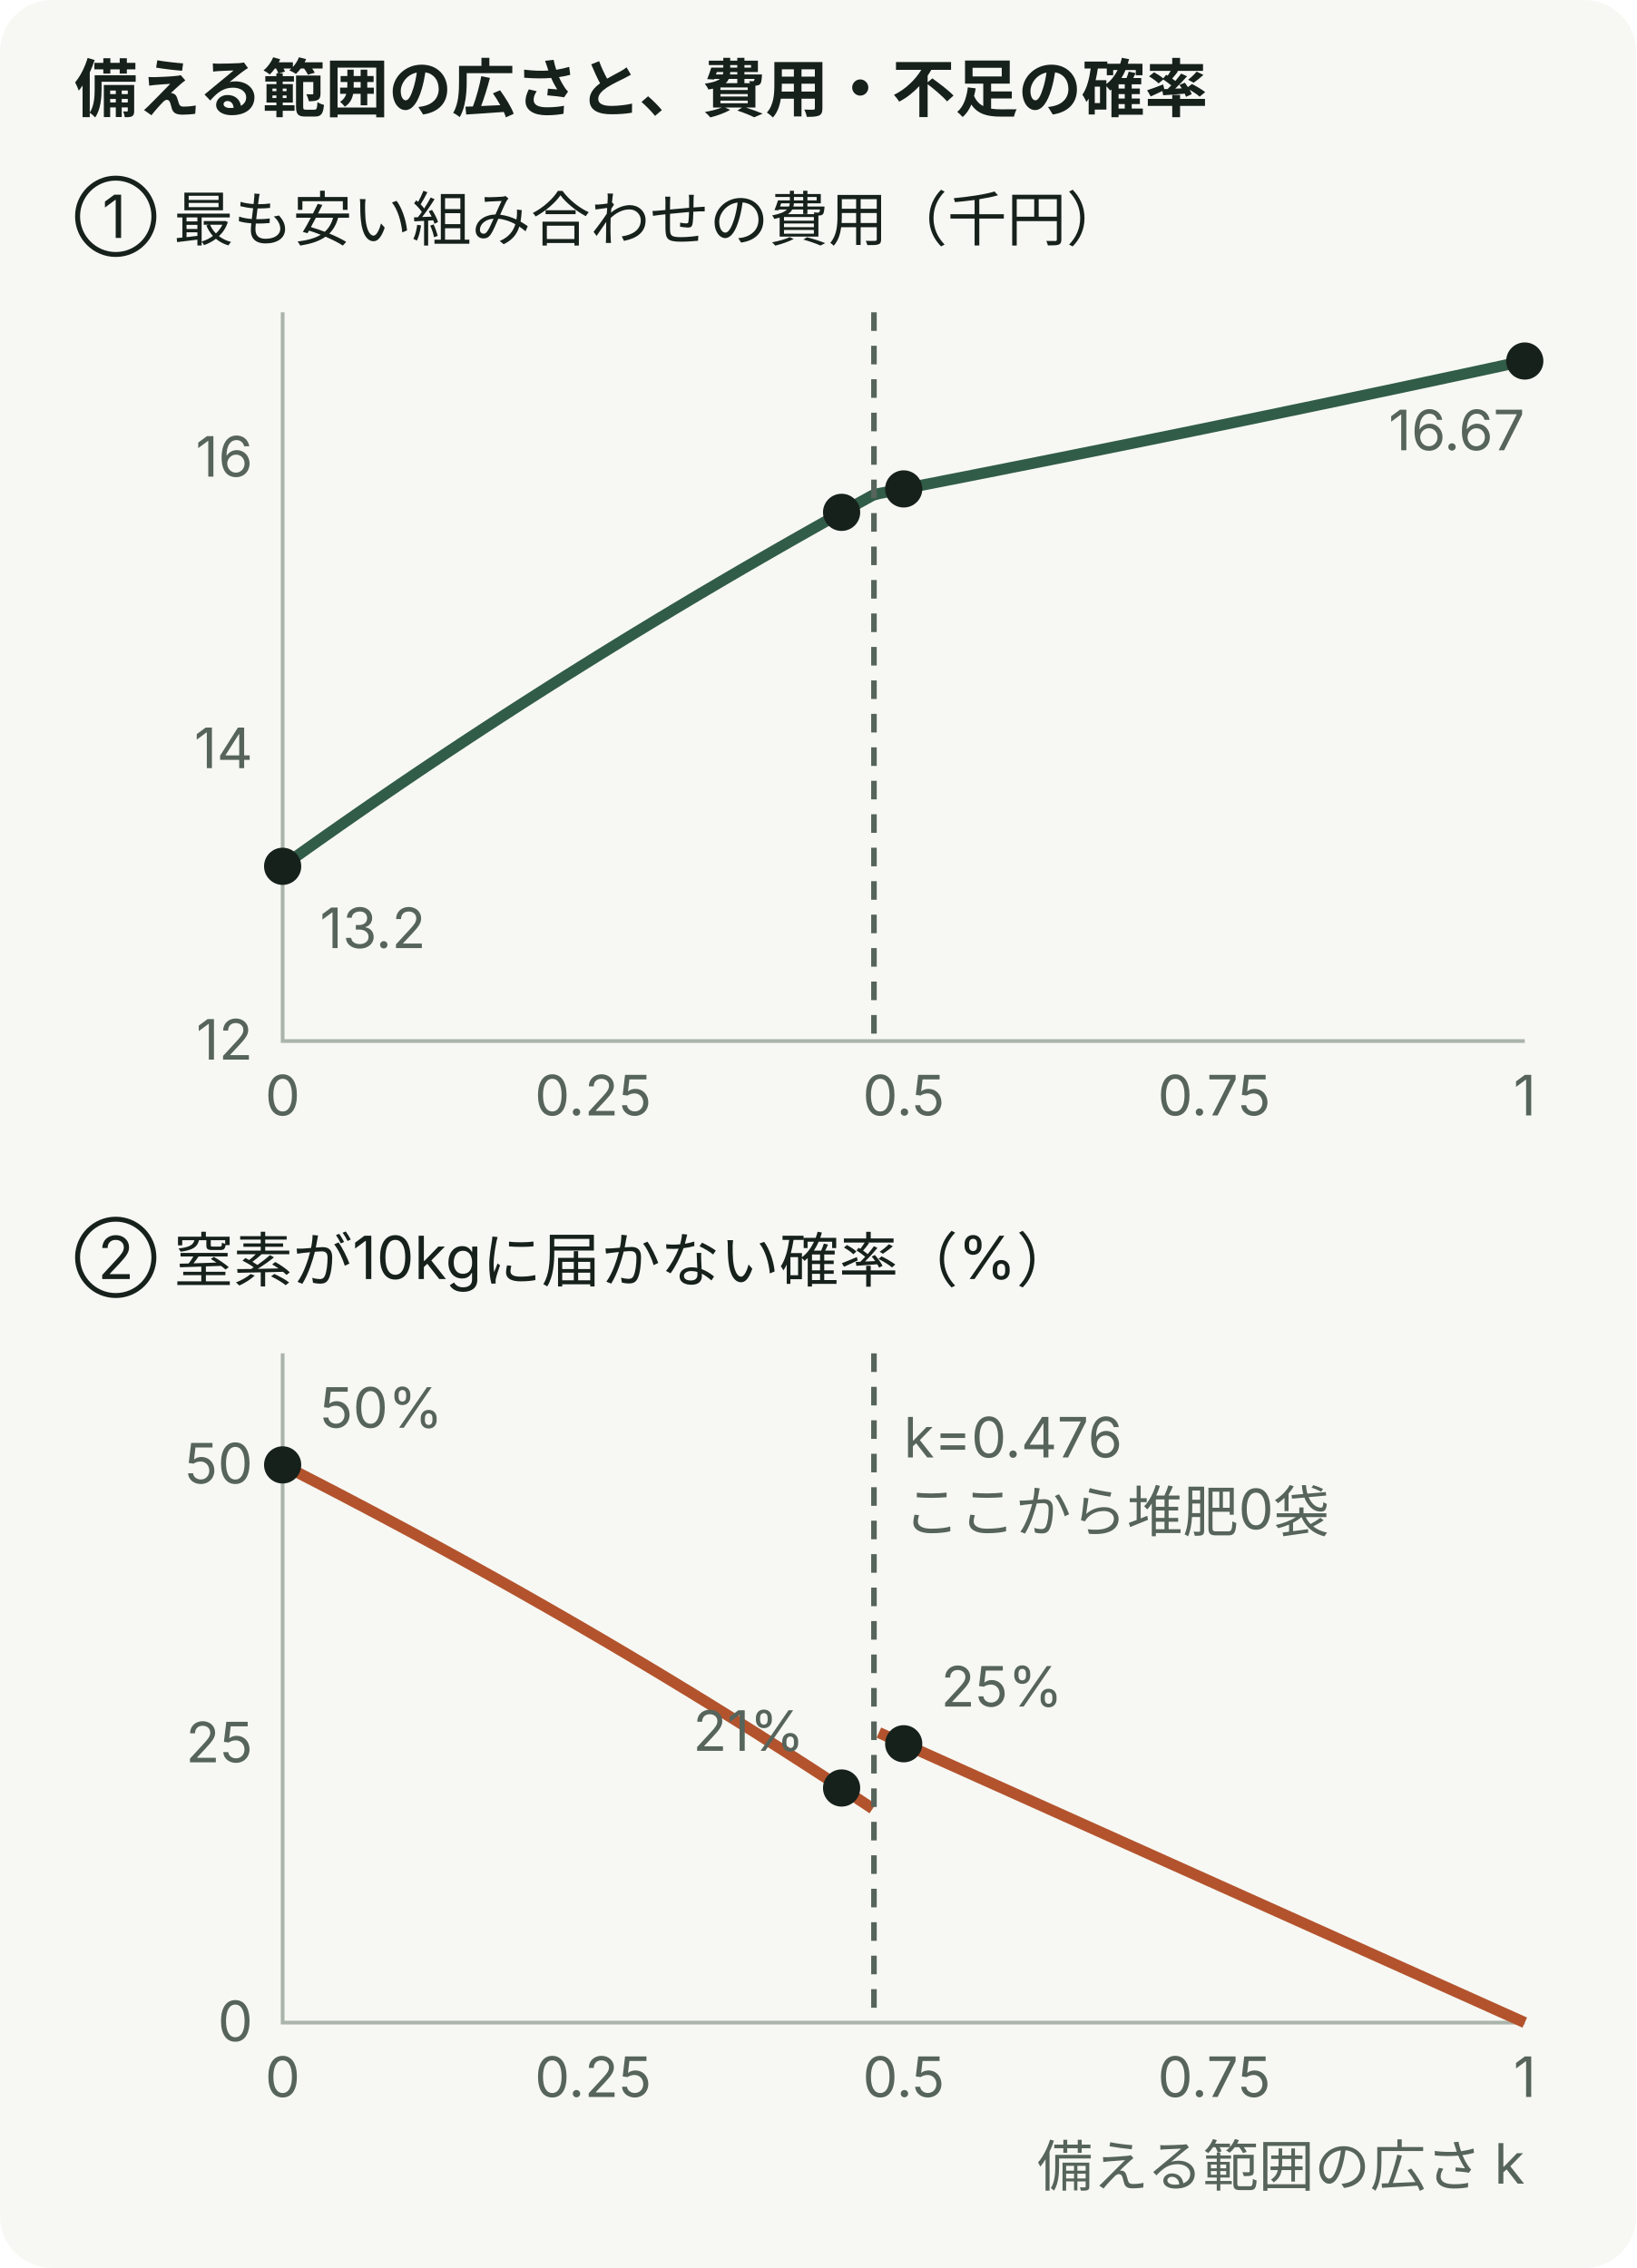
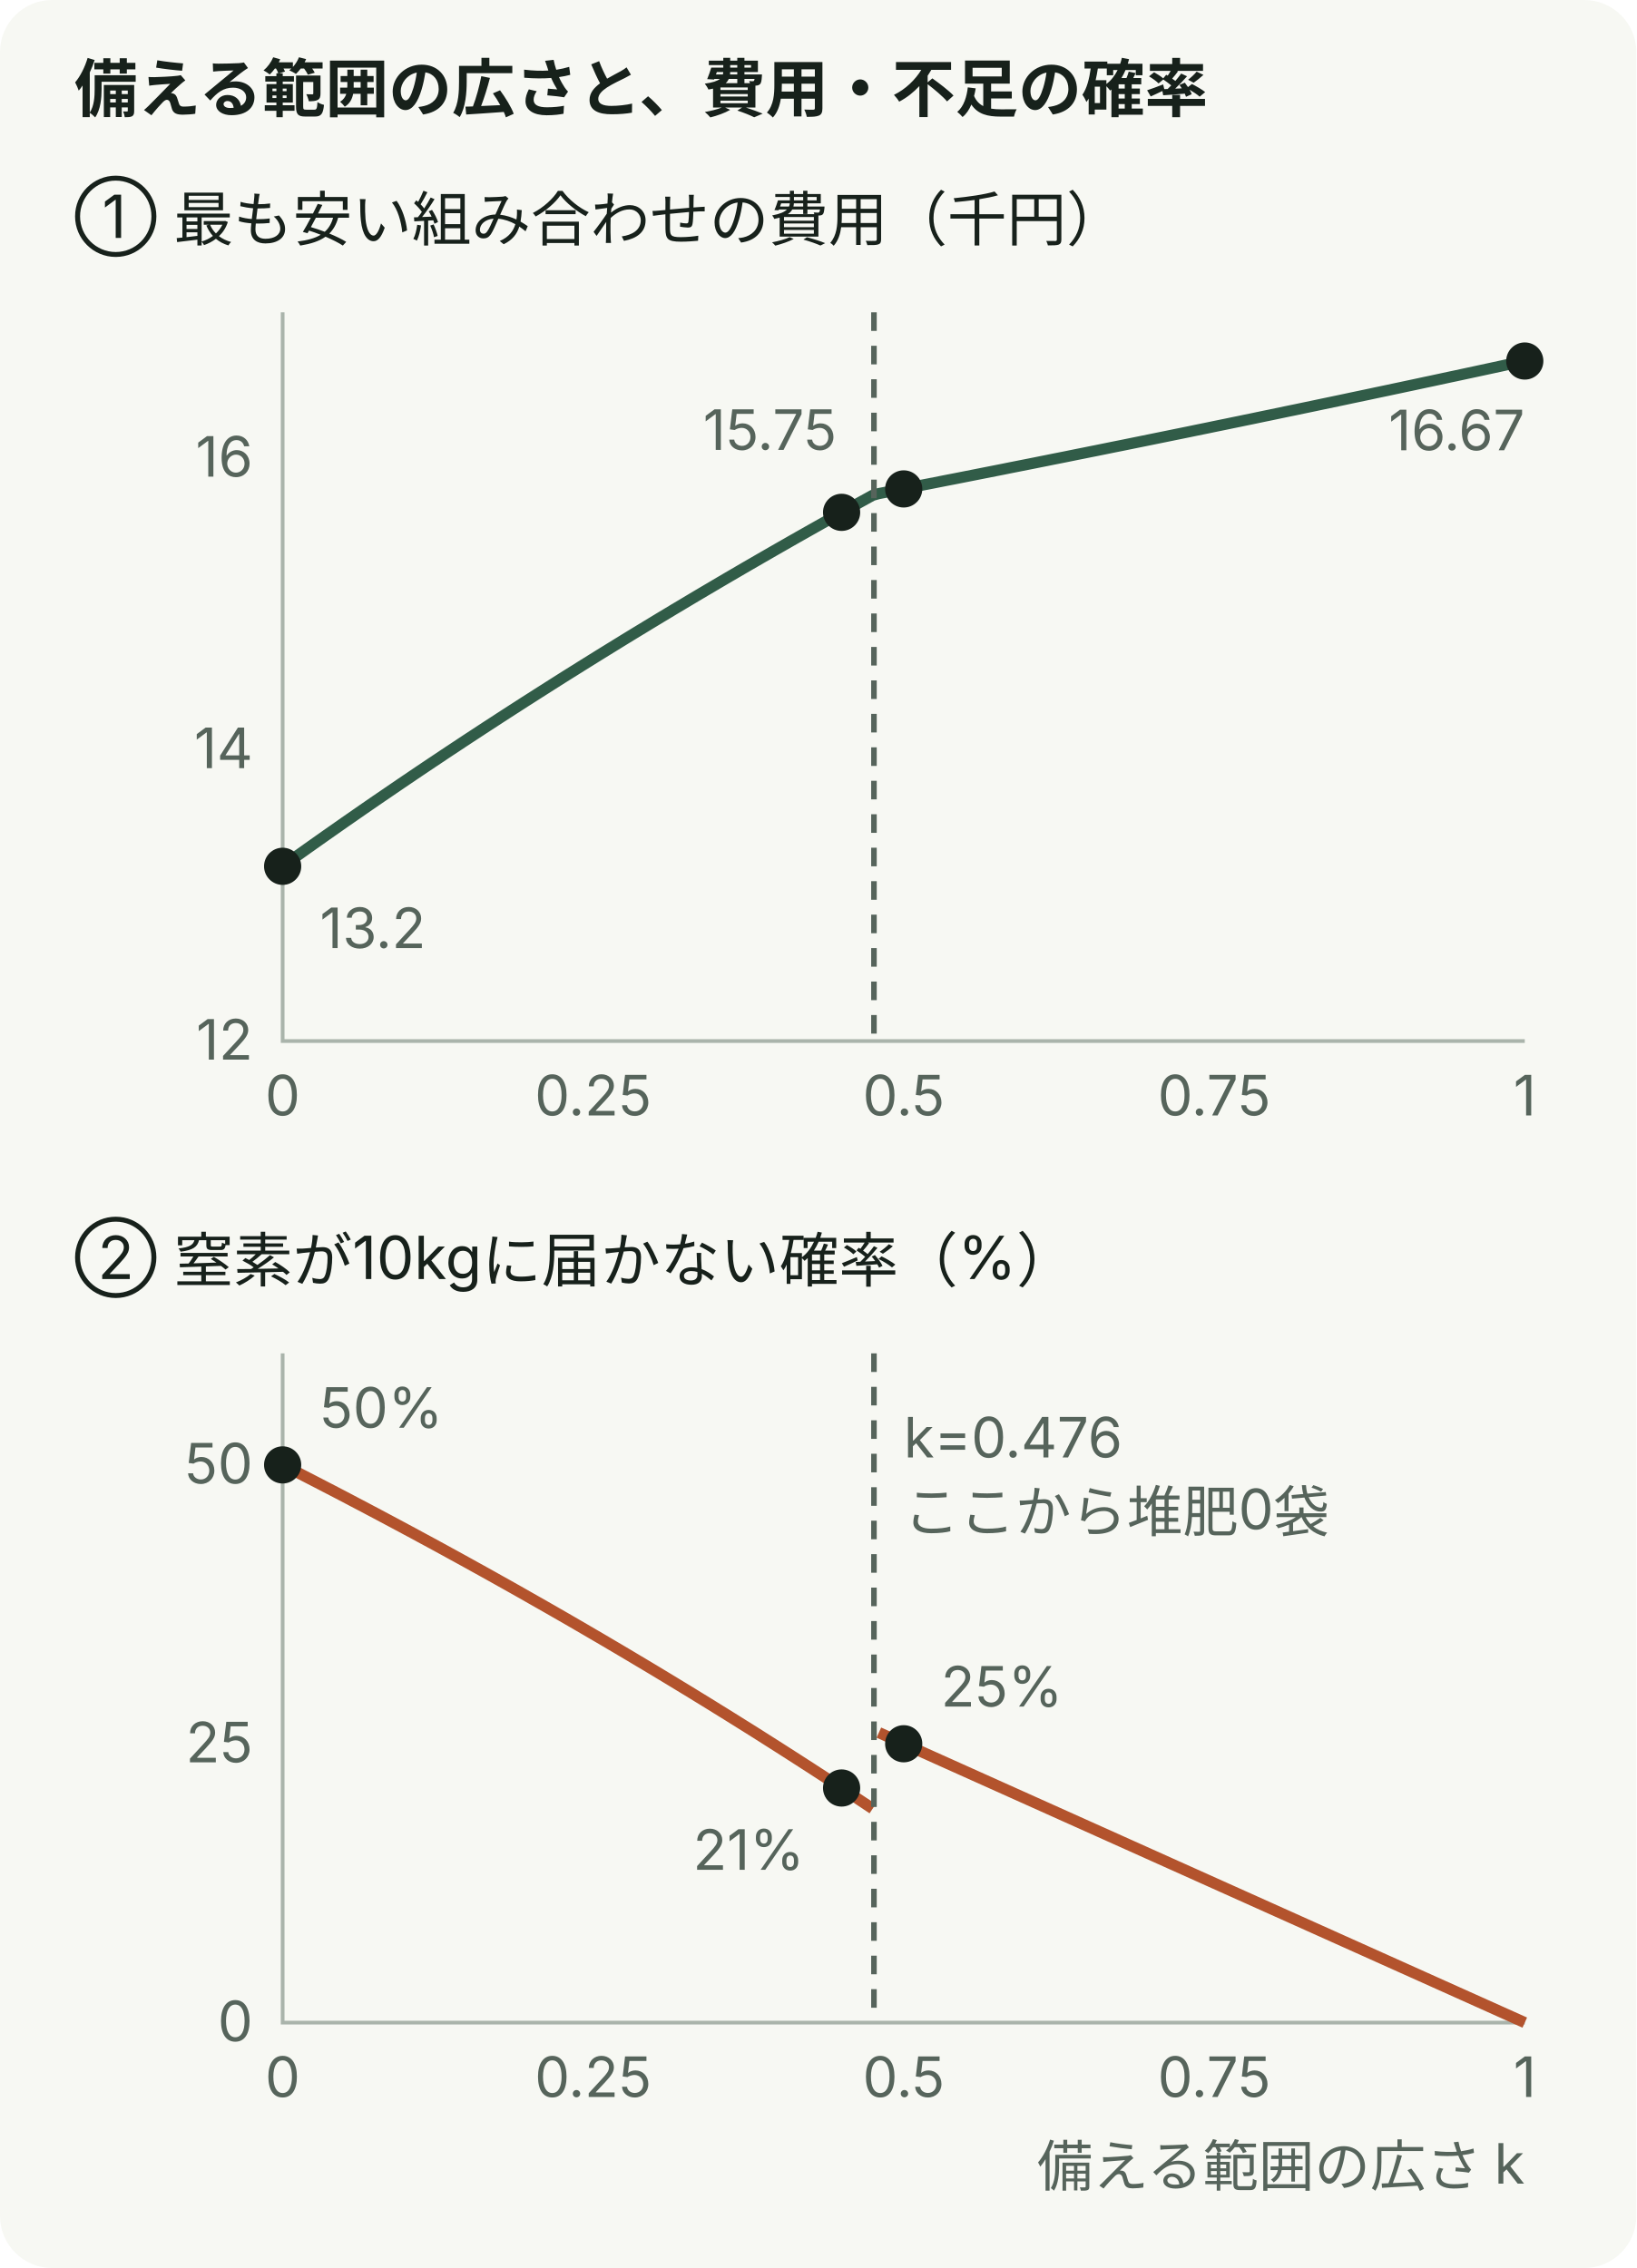
<svg xmlns="http://www.w3.org/2000/svg" width="440" height="610" viewBox="0 0 440 610" role="img" aria-labelledby="figure-title figure-description">
  <style>text{font-family:system-ui,-apple-system,'Segoe UI',sans-serif;font-size:16px;fill:#17211b}.title{font-size:17px;font-weight:700}.tick{font-size:15px;fill:#56645b}.note{fill:#315c48}</style>
  <rect width="440" height="610" rx="14" fill="#f7f8f3" />
  <text x="20" y="30" class="title">備える範囲の広さと、費用・不足の確率</text>
  <text x="76.0" y="300.0" class="tick" text-anchor="middle">0</text>
  <text x="76.0" y="564.0" class="tick" text-anchor="middle">0</text>
  <text x="159.5" y="300.0" class="tick" text-anchor="middle">0.25</text>
  <text x="159.5" y="564.0" class="tick" text-anchor="middle">0.25</text>
  <text x="243.0" y="300.0" class="tick" text-anchor="middle">0.5</text>
  <text x="243.0" y="564.0" class="tick" text-anchor="middle">0.5</text>
  <text x="326.5" y="300.0" class="tick" text-anchor="middle">0.75</text>
  <text x="326.5" y="564.0" class="tick" text-anchor="middle">0.75</text>
  <text x="410.0" y="300.0" class="tick" text-anchor="middle">1</text>
  <text x="410.0" y="564.0" class="tick" text-anchor="middle">1</text>
  <text x="20.0" y="64.0">① 最も安い組み合わせの費用（千円）</text>
  <path d="M76 84V280H410" fill="none" stroke="#aab4ab" />
  <text x="68.0" y="285.0" class="tick" text-anchor="end">12</text>
  <text x="68.0" y="206.6" class="tick" text-anchor="end">14</text>
  <text x="68.0" y="128.2" class="tick" text-anchor="end">16</text>
  <polyline points="76.00,232.96 77.67,231.76 79.34,230.57 81.01,229.38 82.68,228.19 84.35,227.01 86.02,225.83 87.69,224.65 89.36,223.48 91.03,222.31 92.70,221.14 94.37,219.98 96.04,218.82 97.71,217.66 99.38,216.51 101.05,215.36 102.72,214.22 104.39,213.08 106.06,211.94 107.73,210.80 109.40,209.67 111.07,208.54 112.74,207.41 114.41,206.29 116.08,205.17 117.75,204.06 119.42,202.94 121.09,201.83 122.76,200.73 124.43,199.62 126.10,198.52 127.77,197.43 129.44,196.33 131.11,195.24 132.78,194.16 134.45,193.07 136.12,191.99 137.79,190.91 139.46,189.84 141.13,188.76 142.80,187.70 144.47,186.63 146.14,185.57 147.81,184.51 149.48,183.45 151.15,182.39 152.82,181.34 154.49,180.30 156.16,179.25 157.83,178.21 159.50,177.17 161.17,176.13 162.84,175.10 164.51,174.07 166.18,173.04 167.85,172.01 169.52,170.99 171.19,169.97 172.86,168.96 174.53,167.94 176.20,166.93 177.87,165.92 179.54,164.92 181.21,163.91 182.88,162.92 184.55,161.92 186.22,160.92 187.89,159.93 189.56,158.94 191.23,157.96 192.90,156.97 194.57,155.99 196.24,155.01 197.91,154.04 199.58,153.06 201.25,152.09 202.92,151.13 204.59,150.16 206.26,149.20 207.93,148.24 209.60,147.28 211.27,146.33 212.94,145.37 214.61,144.42 216.28,143.48 217.95,142.53 219.62,141.59 221.29,140.65 222.96,139.71 224.63,138.78 226.30,137.84 227.97,136.91 229.64,135.99 231.31,135.06 232.98,134.14 234.65,133.22 236.32,132.75 237.99,132.43 239.66,132.10 241.33,131.78 243.00,131.45 244.67,131.13 246.34,130.80 248.01,130.47 249.68,130.15 251.35,129.82 253.02,129.49 254.69,129.16 256.36,128.84 258.03,128.51 259.70,128.18 261.37,127.85 263.04,127.52 264.71,127.19 266.38,126.86 268.05,126.53 269.72,126.20 271.39,125.86 273.06,125.53 274.73,125.20 276.40,124.87 278.07,124.54 279.74,124.20 281.41,123.87 283.08,123.53 284.75,123.20 286.42,122.87 288.09,122.53 289.76,122.19 291.43,121.86 293.10,121.52 294.77,121.19 296.44,120.85 298.11,120.51 299.78,120.17 301.45,119.84 303.12,119.50 304.79,119.16 306.46,118.82 308.13,118.48 309.80,118.14 311.47,117.80 313.14,117.46 314.81,117.12 316.48,116.78 318.15,116.44 319.82,116.10 321.49,115.75 323.16,115.41 324.83,115.07 326.50,114.72 328.17,114.38 329.84,114.04 331.51,113.69 333.18,113.35 334.85,113.00 336.52,112.66 338.19,112.31 339.86,111.96 341.53,111.62 343.20,111.27 344.87,110.92 346.54,110.57 348.21,110.23 349.88,109.88 351.55,109.53 353.22,109.18 354.89,108.83 356.56,108.48 358.23,108.13 359.90,107.78 361.57,107.43 363.24,107.07 364.91,106.72 366.58,106.37 368.25,106.02 369.92,105.66 371.59,105.31 373.26,104.96 374.93,104.60 376.60,104.25 378.27,103.89 379.94,103.54 381.61,103.18 383.28,102.82 384.95,102.47 386.62,102.11 388.29,101.75 389.96,101.39 391.63,101.04 393.30,100.68 394.97,100.32 396.64,99.96 398.31,99.60 399.98,99.24 401.65,98.88 403.32,98.52 404.99,98.15 406.66,97.79 408.33,97.43 410.00,97.07" fill="none" stroke="#315c48" stroke-width="3" stroke-linejoin="round" />
  <text x="20.0" y="344.0">② 窒素が10kgに届かない確率（%）</text>
  <path d="M76 364V544H410" fill="none" stroke="#aab4ab" />
  <text x="68.0" y="549.0" class="tick" text-anchor="end">0</text>
  <text x="68.0" y="474.0" class="tick" text-anchor="end">25</text>
  <text x="68.0" y="399.0" class="tick" text-anchor="end">50</text>
  <polyline points="76.00,394.00 77.67,394.85 79.34,395.70 81.01,396.56 82.68,397.42 84.35,398.28 86.02,399.14 87.69,400.01 89.36,400.87 91.03,401.74 92.70,402.61 94.37,403.49 96.04,404.37 97.71,405.24 99.38,406.13 101.05,407.01 102.72,407.90 104.39,408.79 106.06,409.68 107.73,410.57 109.40,411.47 111.07,412.36 112.74,413.27 114.41,414.17 116.08,415.07 117.75,415.98 119.42,416.89 121.09,417.81 122.76,418.72 124.43,419.64 126.10,420.56 127.77,421.49 129.44,422.41 131.11,423.34 132.78,424.27 134.45,425.21 136.12,426.14 137.79,427.08 139.46,428.02 141.13,428.97 142.80,429.92 144.47,430.87 146.14,431.82 147.81,432.77 149.48,433.73 151.15,434.69 152.82,435.65 154.49,436.62 156.16,437.59 157.83,438.56 159.50,439.54 161.17,440.51 162.84,441.49 164.51,442.48 166.18,443.46 167.85,444.45 169.52,445.44 171.19,446.44 172.86,447.43 174.53,448.43 176.20,449.43 177.87,450.44 179.54,451.45 181.21,452.46 182.88,453.48 184.55,454.49 186.22,455.51 187.89,456.54 189.56,457.56 191.23,458.59 192.90,459.63 194.57,460.66 196.24,461.70 197.91,462.74 199.58,463.79 201.25,464.83 202.92,465.88 204.59,466.94 206.26,468.00 207.93,469.06 209.60,470.12 211.27,471.19 212.94,472.26 214.61,473.33 216.28,474.41 217.95,475.48 219.62,476.57 221.29,477.65 222.96,478.74 224.63,479.84 226.30,480.93 227.97,482.03 229.64,483.13 231.31,484.24 232.98,485.35 234.65,486.46" fill="none" stroke="#b3532d" stroke-width="3" stroke-linejoin="round" />
  <polyline points="236.32,466.00 237.99,466.75 239.66,467.50 241.33,468.25 243.00,469.00 244.67,469.75 246.34,470.50 248.01,471.25 249.68,472.00 251.35,472.75 253.02,473.50 254.69,474.25 256.36,475.00 258.03,475.75 259.70,476.50 261.37,477.25 263.04,478.00 264.71,478.75 266.38,479.50 268.05,480.25 269.72,481.00 271.39,481.75 273.06,482.50 274.73,483.25 276.40,484.00 278.07,484.75 279.74,485.50 281.41,486.25 283.08,487.00 284.75,487.75 286.42,488.50 288.09,489.25 289.76,490.00 291.43,490.75 293.10,491.50 294.77,492.25 296.44,493.00 298.11,493.75 299.78,494.50 301.45,495.25 303.12,496.00 304.79,496.75 306.46,497.50 308.13,498.25 309.80,499.00 311.47,499.75 313.14,500.50 314.81,501.25 316.48,502.00 318.15,502.75 319.82,503.50 321.49,504.25 323.16,505.00 324.83,505.75 326.50,506.50 328.17,507.25 329.84,508.00 331.51,508.75 333.18,509.50 334.85,510.25 336.52,511.00 338.19,511.75 339.86,512.50 341.53,513.25 343.20,514.00 344.87,514.75 346.54,515.50 348.21,516.25 349.88,517.00 351.55,517.75 353.22,518.50 354.89,519.25 356.56,520.00 358.23,520.75 359.90,521.50 361.57,522.25 363.24,523.00 364.91,523.75 366.58,524.50 368.25,525.25 369.92,526.00 371.59,526.75 373.26,527.50 374.93,528.25 376.60,529.00 378.27,529.75 379.94,530.50 381.61,531.25 383.28,532.00 384.95,532.75 386.62,533.50 388.29,534.25 389.96,535.00 391.63,535.75 393.30,536.50 394.97,537.25 396.64,538.00 398.31,538.75 399.98,539.50 401.65,540.25 403.32,541.00 404.99,541.75 406.66,542.50 408.33,543.25 410.00,544.00" fill="none" stroke="#b3532d" stroke-width="3" stroke-linejoin="round" />
  <path d="M235.0 84V280" stroke="#56645b" stroke-width="1.5" stroke-dasharray="5 4" />
  <path d="M235.0 364V544" stroke="#56645b" stroke-width="1.5" stroke-dasharray="5 4" />
  <text x="243.0" y="392.0" class="tick">k=0.476</text>
  <text x="243.0" y="412.0" class="tick">ここから堆肥0袋</text>
  <circle cx="76.0" cy="394.0" r="5" fill="#17211b" />
  <text x="86.0" y="384.0" class="tick">50%</text>
  <circle cx="76.0" cy="233.0" r="5" fill="#17211b" />
  <text x="86.0" y="255.0" class="tick">13.2</text>
  <circle cx="226.3" cy="480.9" r="5" fill="#17211b" />
-   <text x="216.3" y="470.9" class="tick" text-anchor="end">21%</text>
+   <text x="216.3" y="502.9" class="tick" text-anchor="end">21%</text>
  <circle cx="226.3" cy="137.8" r="5" fill="#17211b" />
  <circle cx="243.0" cy="469.0" r="5" fill="#17211b" />
  <text x="253.0" y="459.0" class="tick">25%</text>
  <circle cx="243.0" cy="131.5" r="5" fill="#17211b" />
+   <text x="225.0" y="121.0" class="tick" text-anchor="end">15.75</text>
  <circle cx="410.0" cy="97.1" r="5" fill="#17211b" />
  <text x="410.0" y="121.1" class="tick" text-anchor="end">16.67</text>
  <text x="410.0" y="588.0" class="tick" text-anchor="end">備える範囲の広さ k</text>
</svg>
